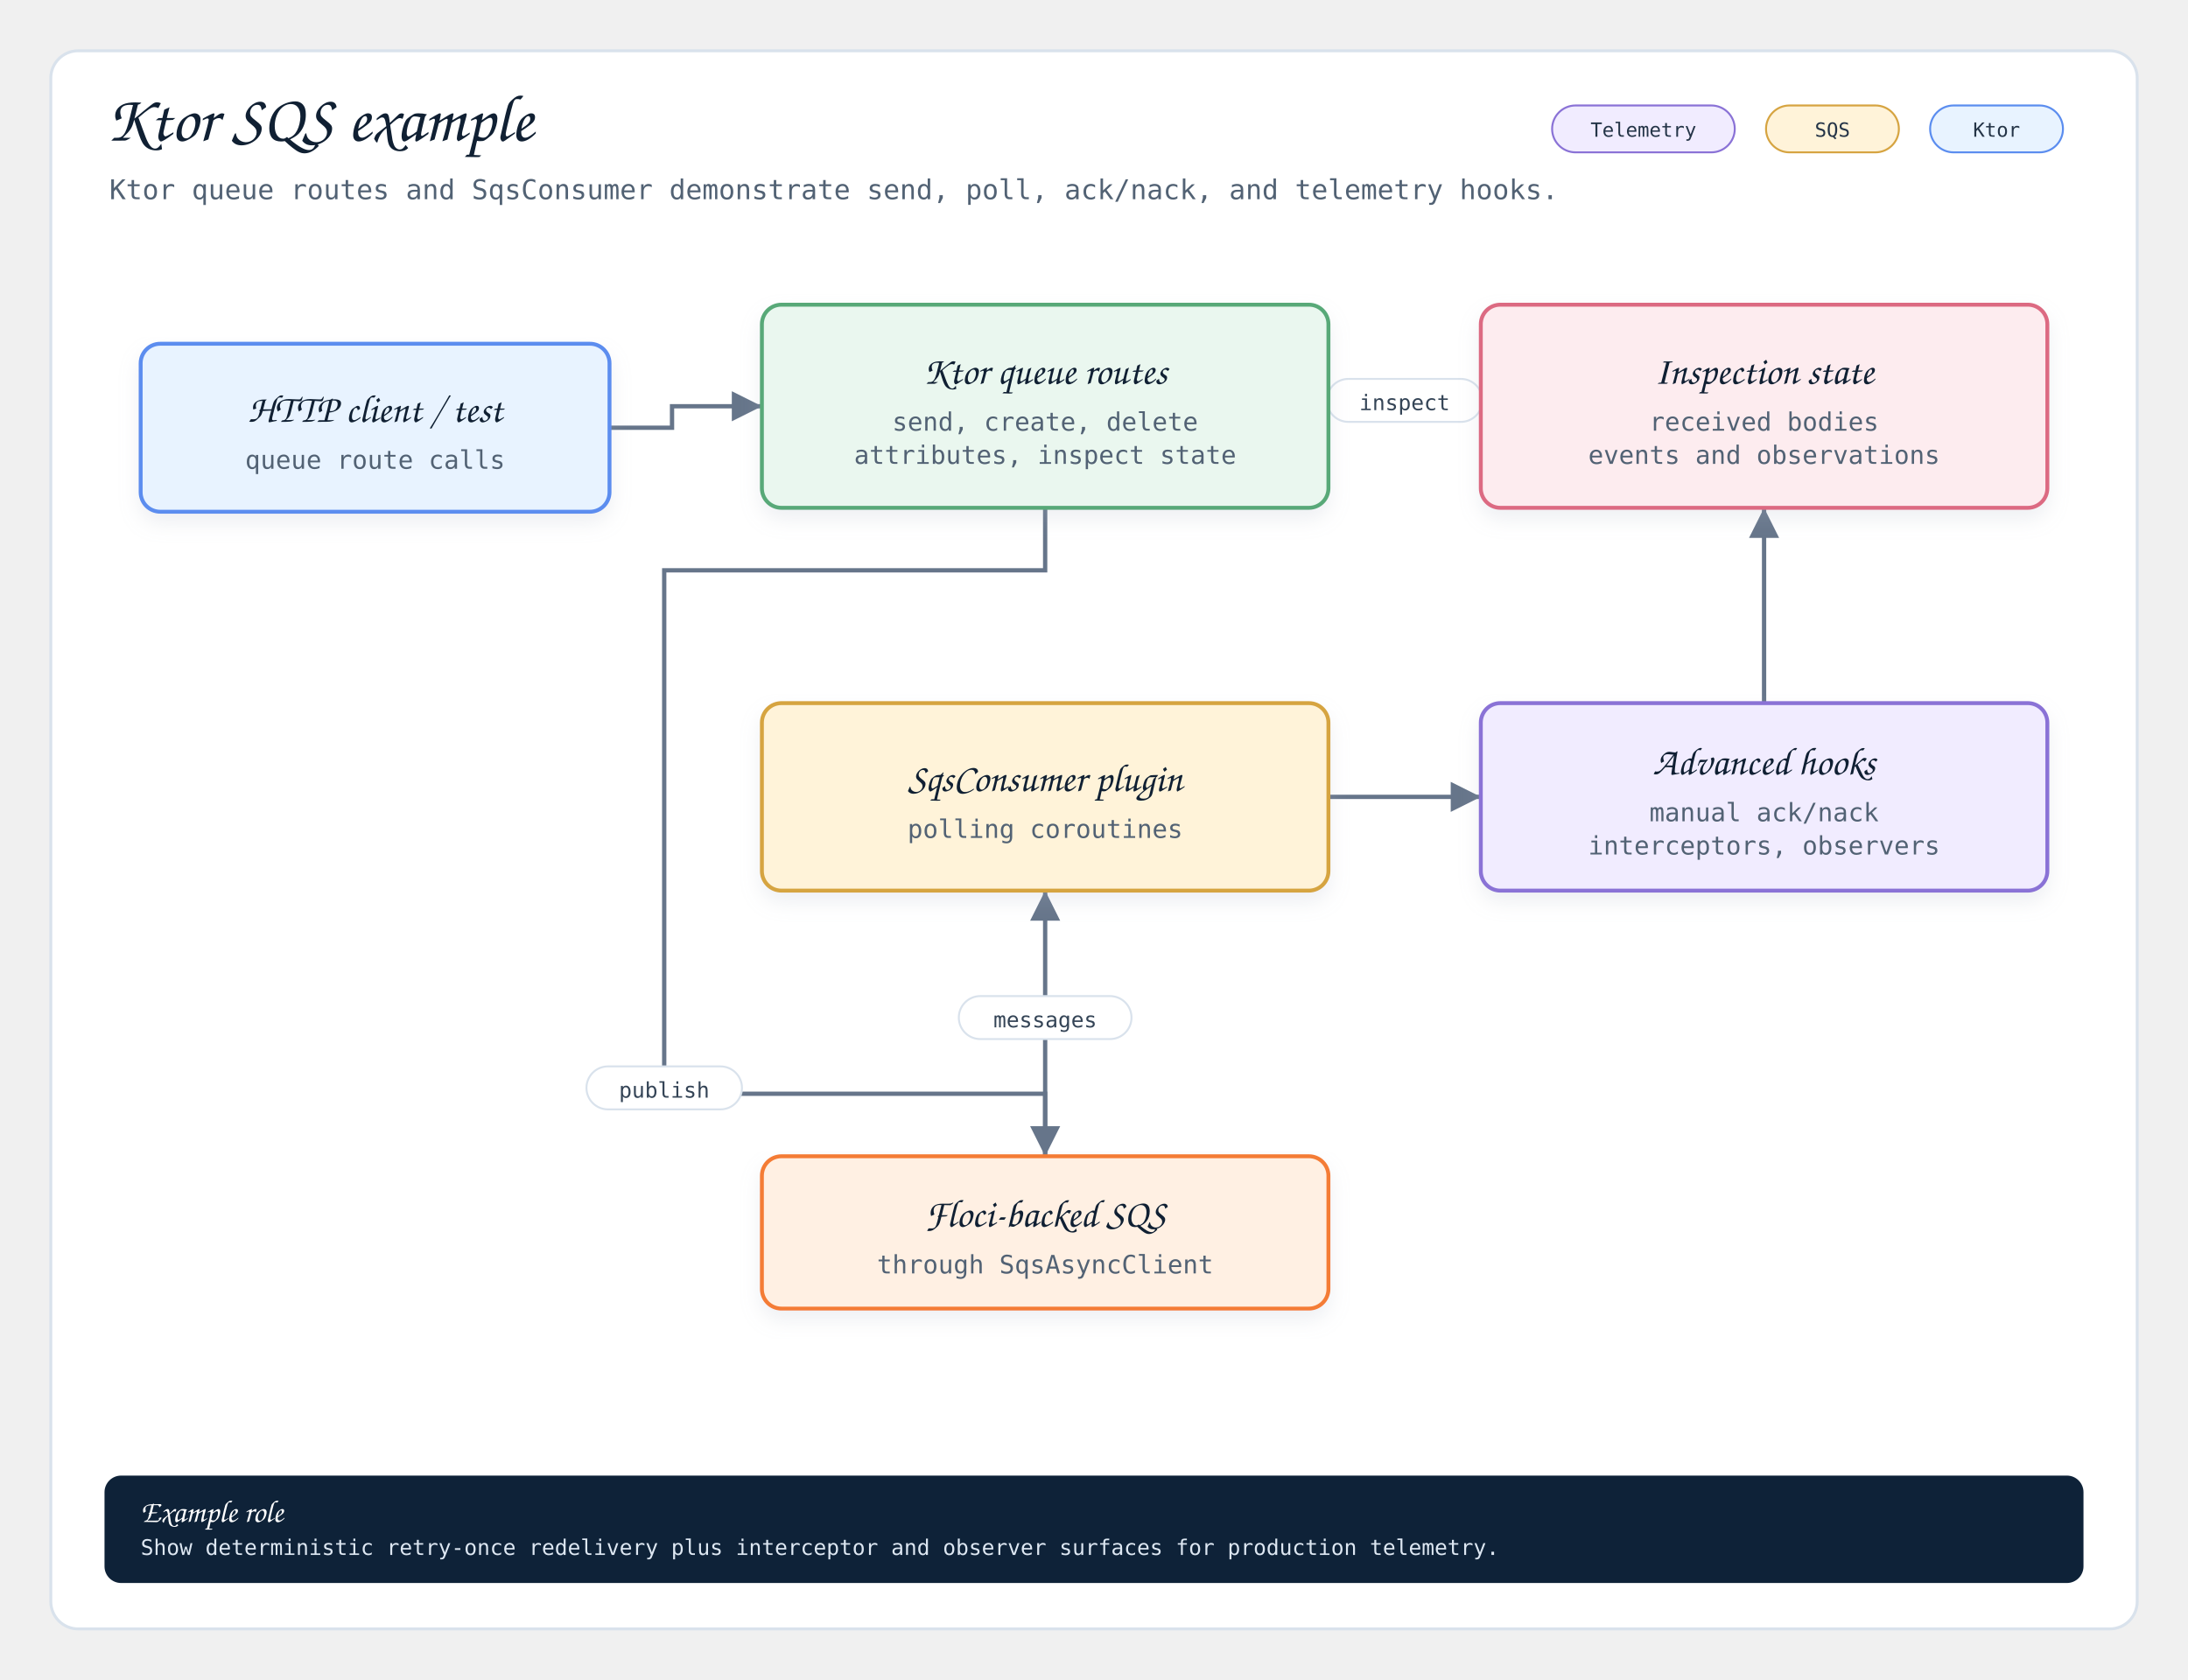
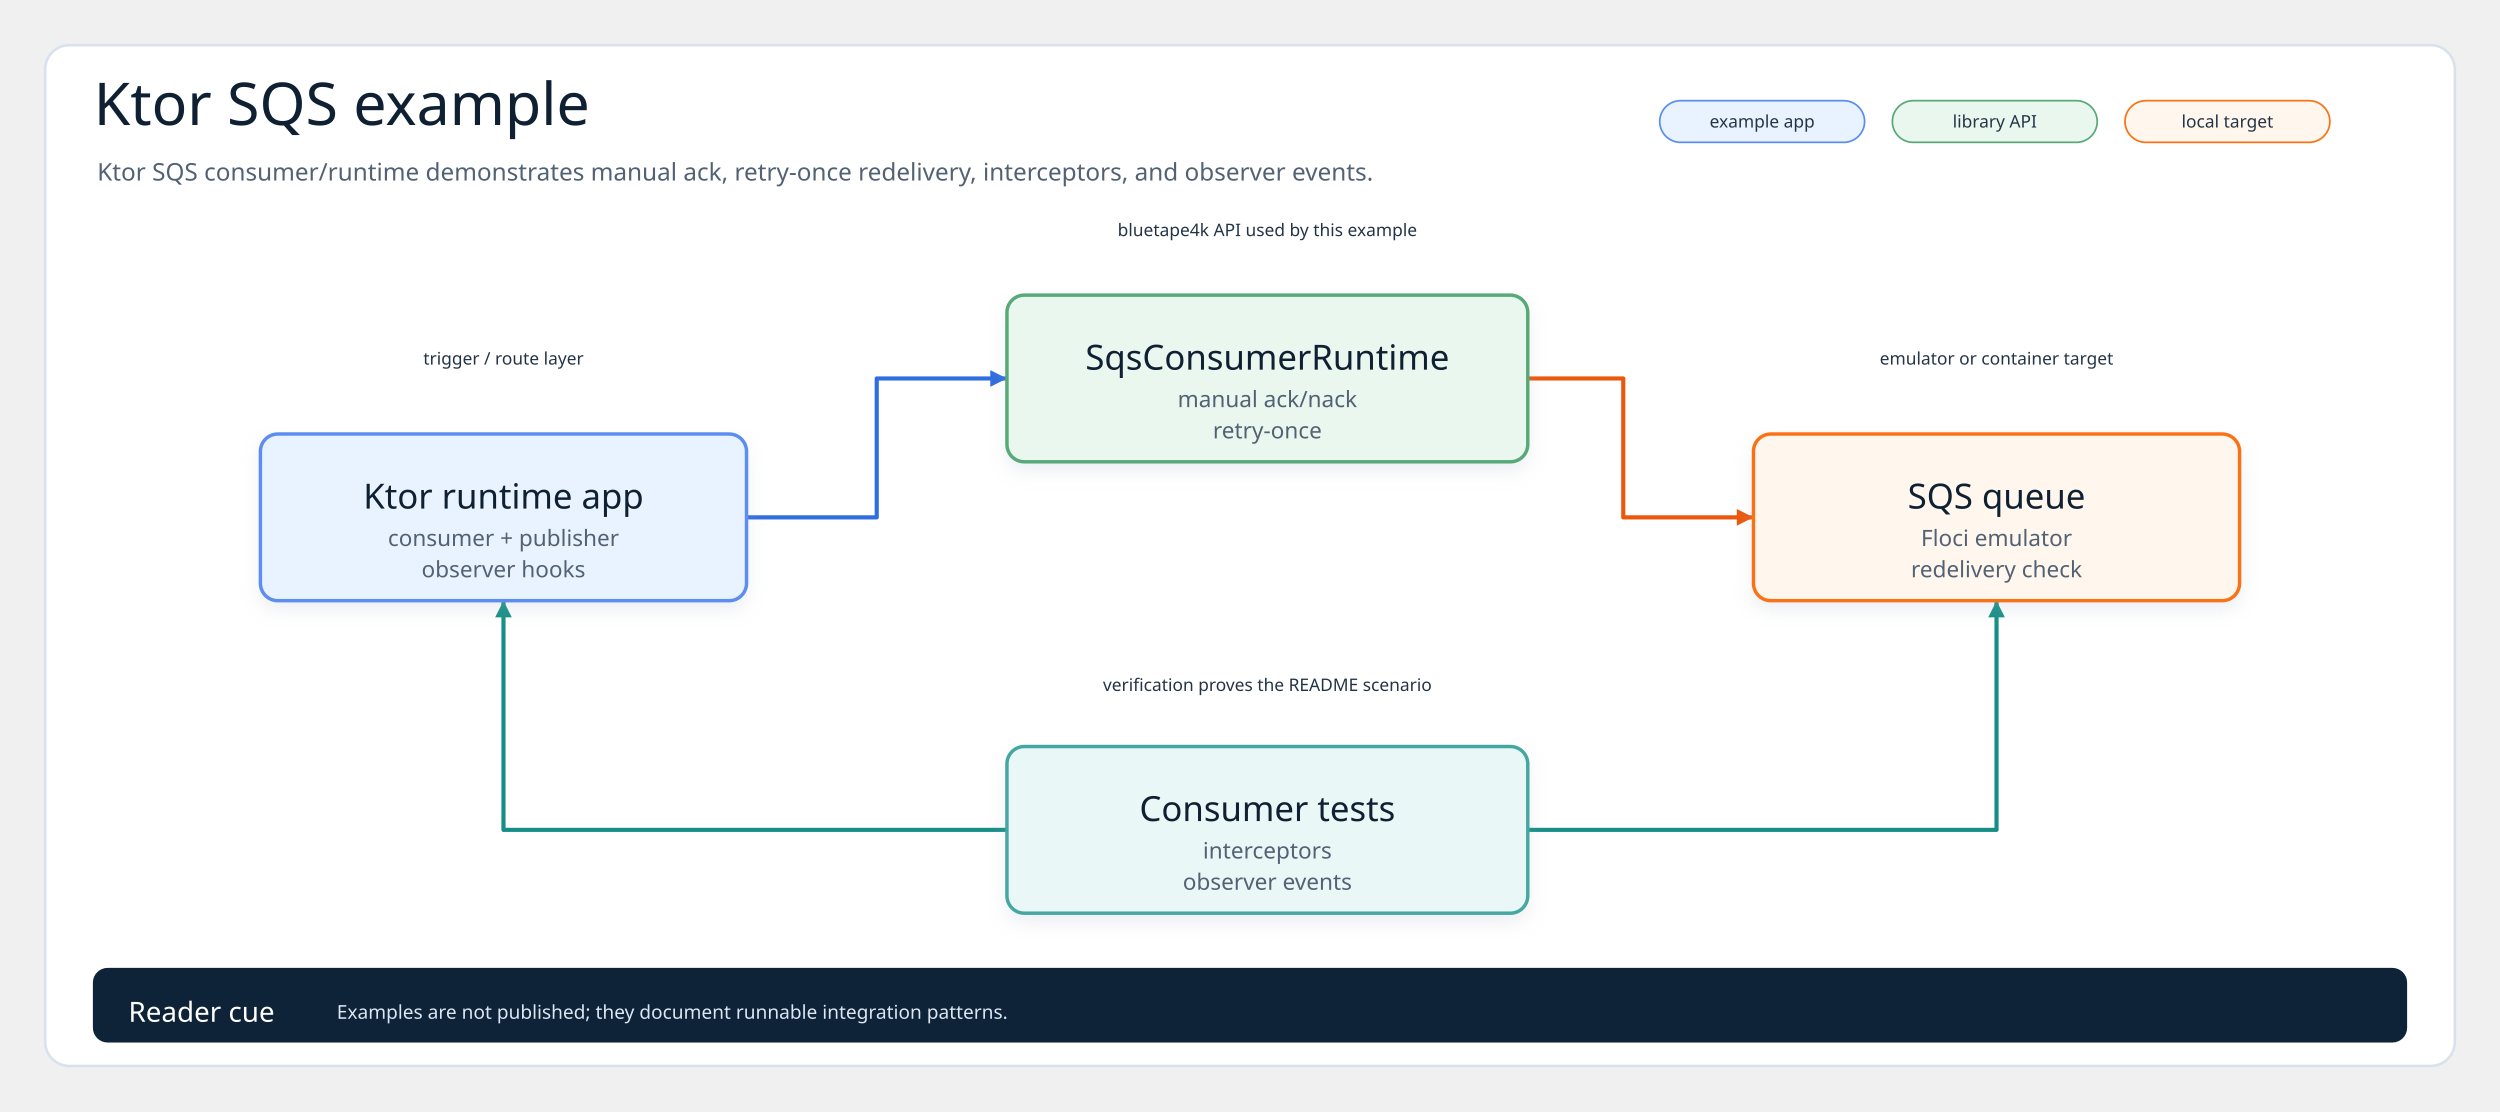
- <svg xmlns="http://www.w3.org/2000/svg" width="1120" height="860" viewBox="0 0 1120 860" role="img" aria-label="Ktor SQS example">
+ <svg xmlns="http://www.w3.org/2000/svg" width="1440" height="640" viewBox="0 0 1440 640" role="img" aria-label="Ktor SQS example">
  <defs>
-     <marker id="arrow" markerWidth="9" markerHeight="9" refX="8" refY="4.5" orient="auto" markerUnits="strokeWidth">
-       <path d="M1,1 L8,4.5 L1,8 Z" fill="#66758A" />
-     </marker>
    <filter id="shadow" x="-10%" y="-10%" width="120%" height="130%">
      <feDropShadow dx="0" dy="5" stdDeviation="5" flood-color="#AAB7C6" flood-opacity="0.20" />
    </filter>
  </defs>
  <style>
  svg{background:#F5F7FA}
  .frame{fill:#FFFFFF;stroke:#D9E2EC;stroke-width:1.5}
-   .title{font-family:"Architects Daughter","Comic Sans MS",cursive;font-size:34px;fill:#102033}
-   .subtitle,.detail,.footer-detail{font-family:"Comic Mono","SFMono-Regular",Menlo,monospace;fill:#526274}
+   .title{font-family:"Architects Daughter";font-size:34px;fill:#102033}
+   .seqTitle{font-family:"Architects Daughter";font-size:44px;fill:#102033}
+   .seqSubtitle{font-family:"Comic Mono";font-size:16px;fill:#526274}
+   .seqParticipantTitle{font-family:"Architects Daughter";font-size:24px;fill:#102033}
+   .seqParticipantDetail{font-family:"Comic Mono";font-size:13px;fill:#526274}
+   .subtitle,.detail,.tiny,.label{font-family:"Comic Mono";fill:#526274}
  .subtitle{font-size:14px}
-   .card-title{font-family:"Architects Daughter","Comic Sans MS",cursive;font-size:20px;fill:#102033}
+   .label{font-size:12px;fill:#344456}
+   .card-title{font-family:"Architects Daughter";font-size:20px;fill:#102033}
  .detail{font-size:13px}
-   .chip{font-family:"Comic Mono","SFMono-Regular",Menlo,monospace;font-size:10px;fill:#243447}
+   .tiny{font-size:10px}
+   .chip{font-family:"Comic Mono";font-size:10px;fill:#243447}
  .card{stroke-width:2;filter:url(#shadow)}
-   .edge{fill:none;stroke-width:2.2;marker-end:url(#arrow)}
-   .edge-label{font-family:"Comic Mono","SFMono-Regular",Menlo,monospace;font-size:11px;fill:#344456}
-   .label-bg{fill:#FFFFFF;stroke:#D9E2EC}
+   .edge{fill:none;stroke-width:2.4;stroke-linecap:round;stroke-linejoin:round}
+   .seq{fill:none;stroke-width:3;stroke-linecap:round;stroke-linejoin:round}
+   .seqReturn{fill:none;stroke-width:2.7;stroke-linecap:round;stroke-linejoin:round;stroke-dasharray:8 7}
+   .labelPill{fill:#FFFFFF;stroke:#D6E3EF;stroke-width:1.4}
+   .numberBadge{font-family:"Comic Mono";font-size:12px;fill:#FFFFFF}
+   .altBox{fill:#FFFFFF;fill-opacity:.44;stroke:#D6A441;stroke-width:1.8;stroke-dasharray:8 8}
+   .activation{stroke-width:1.4}
  .footer{fill:#0E2238;stroke:#0E2238}
-   .footer-title{font-family:"Architects Daughter","Comic Sans MS",cursive;font-size:16px;fill:#FFFFFF}
-   .footer-detail{font-size:11px;fill:#DDE7F2}
+   .footer-title{font-family:"Architects Daughter";font-size:16px;fill:#FFFFFF}
+   .footer-detail{font-family:"Comic Mono";font-size:11px;fill:#DDE7F2}
+   .seq-line{stroke:#CBD5E1;stroke-width:1.6;stroke-dasharray:6 8}
+   .bar-label{font-family:"Architects Daughter";font-size:17px;fill:#102033}
</style>
-   <rect x="26" y="26" width="1068" height="808" rx="14" class="frame" />
+   <defs>
+     <marker id="arrow-blue" viewBox="0 0 5 5" markerWidth="5" markerHeight="5" refX="4.5" refY="2.5" orient="auto" markerUnits="strokeWidth">
+       <path d="M 0.5 0.5 L 4.5 2.5 L 0.5 4.5 Z" fill="#2F6DE0" />
+     </marker>
+     <marker id="arrow-green" viewBox="0 0 5 5" markerWidth="5" markerHeight="5" refX="4.5" refY="2.5" orient="auto" markerUnits="strokeWidth">
+       <path d="M 0.5 0.5 L 4.5 2.5 L 0.5 4.5 Z" fill="#2F8B57" />
+     </marker>
+     <marker id="arrow-teal" viewBox="0 0 5 5" markerWidth="5" markerHeight="5" refX="4.5" refY="2.5" orient="auto" markerUnits="strokeWidth">
+       <path d="M 0.5 0.5 L 4.5 2.5 L 0.5 4.5 Z" fill="#168E86" />
+     </marker>
+     <marker id="arrow-amber" viewBox="0 0 5 5" markerWidth="5" markerHeight="5" refX="4.5" refY="2.5" orient="auto" markerUnits="strokeWidth">
+       <path d="M 0.5 0.5 L 4.5 2.5 L 0.5 4.5 Z" fill="#B98518" />
+     </marker>
+     <marker id="arrow-rose" viewBox="0 0 5 5" markerWidth="5" markerHeight="5" refX="4.5" refY="2.5" orient="auto" markerUnits="strokeWidth">
+       <path d="M 0.5 0.5 L 4.5 2.5 L 0.5 4.5 Z" fill="#C74E68" />
+     </marker>
+     <marker id="arrow-violet" viewBox="0 0 5 5" markerWidth="5" markerHeight="5" refX="4.5" refY="2.5" orient="auto" markerUnits="strokeWidth">
+       <path d="M 0.5 0.5 L 4.5 2.5 L 0.5 4.5 Z" fill="#7255C7" />
+     </marker>
+     <marker id="arrow-orange" viewBox="0 0 5 5" markerWidth="5" markerHeight="5" refX="4.5" refY="2.5" orient="auto" markerUnits="strokeWidth">
+       <path d="M 0.5 0.5 L 4.5 2.5 L 0.5 4.5 Z" fill="#EA580C" />
+     </marker>
+     <marker id="arrow-slate" viewBox="0 0 5 5" markerWidth="5" markerHeight="5" refX="4.5" refY="2.5" orient="auto" markerUnits="strokeWidth">
+       <path d="M 0.5 0.5 L 4.5 2.5 L 0.5 4.5 Z" fill="#475569" />
+     </marker>
+   </defs>
+   <rect x="26" y="26" width="1388" height="588" rx="14" class="frame" />
  <text class="title" x="54" y="72">Ktor SQS example</text>
-   <text class="subtitle" x="56" y="102">Ktor queue routes and SqsConsumer demonstrate send, poll, ack/nack, and telemetry hooks.</text>
-   <rect x="988" y="54" width="68" height="24" rx="12" fill="#E8F3FF" stroke="#5B8DEF" />
-   <text class="chip" x="1022" y="70" text-anchor="middle">Ktor</text>
-   <rect x="904" y="54" width="68" height="24" rx="12" fill="#FFF3D9" stroke="#D6A441" />
-   <text class="chip" x="938" y="70" text-anchor="middle">SQS</text>
-   <rect x="794.5" y="54" width="93.5" height="24" rx="12" fill="#F1ECFF" stroke="#8A72D6" />
-   <text class="chip" x="841.25" y="70" text-anchor="middle">Telemetry</text>
+   <text class="subtitle" x="56" y="104">Ktor SQS consumer/runtime demonstrates manual ack, retry-once redelivery, interceptors, and observer events.</text>
  <g>
-     <g>
-       <path class="edge" d="M312 219 L344 219 L344 208 L390 208" stroke="#66758A" />
-     </g>
-     <g>
-       <path class="edge" d="M535 260 L535 292 L340 292 L340 560 L535 560 L535 592" stroke="#66758A" />
-       <rect class="label-bg" x="300.2" y="546" width="79.6" height="22" rx="11" />
-       <text class="edge-label" x="340" y="562" text-anchor="middle">publish</text>
-     </g>
-     <g>
-       <path class="edge" d="M535 592 L535 560 L535 560 L535 456" stroke="#66758A" />
-       <rect class="label-bg" x="490.8" y="510" width="88.4" height="22" rx="11" />
-       <text class="edge-label" x="535" y="526" text-anchor="middle">messages</text>
-     </g>
-     <g>
-       <path class="edge" d="M680 408 L712 408 L712 408 L758 408" stroke="#66758A" />
-     </g>
-     <g>
-       <path class="edge" d="M903 360 L903 328 L903 328 L903 260" stroke="#66758A" />
-     </g>
-     <g>
-       <path class="edge" d="M680 208 L712 208 L712 208 L758 208" stroke="#66758A" />
-       <rect class="label-bg" x="679.2" y="194" width="79.6" height="22" rx="11" />
-       <text class="edge-label" x="719" y="210" text-anchor="middle">inspect</text>
-     </g>
+     <rect x="956" y="58" width="118" height="24" rx="12" fill="#E8F3FF" stroke="#5B8DEF" />
+     <text class="chip" x="1015.0" y="70" text-anchor="middle" dominant-baseline="middle">example app</text>
  </g>
-   <g id="client">
-     <rect class="card" x="72" y="176" width="240" height="86" rx="10" fill="#E8F3FF" stroke="#5B8DEF" />
-     <text class="card-title" x="192" y="216" text-anchor="middle">HTTP client / test</text>
-     <text class="detail" x="192" y="240" text-anchor="middle">queue route calls</text>
+   <g>
+     <rect x="1090" y="58" width="118" height="24" rx="12" fill="#EAF7EF" stroke="#58A978" />
+     <text class="chip" x="1149.0" y="70" text-anchor="middle" dominant-baseline="middle">library API</text>
  </g>
+   <g>
+     <rect x="1224" y="58" width="118" height="24" rx="12" fill="#FFF7ED" stroke="#F97316" />
+     <text class="chip" x="1283.0" y="70" text-anchor="middle" dominant-baseline="middle">local target</text>
+   </g>
+   <text class="chip" x="290" y="210" text-anchor="middle">trigger / route layer</text>
+   <text class="chip" x="730" y="136" text-anchor="middle">bluetape4k API used by this example</text>
+   <text class="chip" x="1150" y="210" text-anchor="middle">emulator or container target</text>
+   <text class="chip" x="730" y="398" text-anchor="middle">verification proves the README scenario</text>
  <g id="routes">
-     <rect class="card" x="390" y="156" width="290" height="104" rx="10" fill="#EAF7EF" stroke="#58A978" />
-     <text class="card-title" x="535" y="196.5" text-anchor="middle">Ktor queue routes</text>
-     <text class="detail" x="535" y="220.5" text-anchor="middle">send, create, delete</text>
-     <text class="detail" x="535" y="237.5" text-anchor="middle">attributes, inspect state</text>
+     <path class="edge" d="M 430.0 298.0 L 505.0 298.0 L 505.0 218.0 L 580.0 218.0" stroke="#2F6DE0" marker-end="url(#arrow-blue)" />
+     <path class="edge" d="M 880.0 218.0 L 935.0 218.0 L 935.0 298.0 L 1010.0 298.0" stroke="#EA580C" marker-end="url(#arrow-orange)" />
+     <path class="edge" d="M 580.0 478.0 L 290.0 478.0 L 290.0 346.0" stroke="#168E86" marker-end="url(#arrow-teal)" />
+     <path class="edge" d="M 880.0 478.0 L 1150.0 478.0 L 1150.0 346.0" stroke="#168E86" marker-end="url(#arrow-teal)" />
  </g>
-   <g id="plugin">
-     <rect class="card" x="390" y="360" width="290" height="96" rx="10" fill="#FFF3D9" stroke="#D6A441" />
-     <text class="card-title" x="535" y="405" text-anchor="middle">SqsConsumer plugin</text>
-     <text class="detail" x="535" y="429" text-anchor="middle">polling coroutines</text>
+   <g id="route">
+     <rect class="card" x="150.0" y="250.0" width="280.0" height="96.0" rx="10" fill="#E8F3FF" stroke="#5B8DEF" />
+     <text class="card-title" x="290.0" y="286.0" text-anchor="middle" dominant-baseline="middle">Ktor runtime app</text>
+     <text class="detail" x="290.0" y="310.0" text-anchor="middle" dominant-baseline="middle">consumer + publisher</text>
+     <text class="detail" x="290.0" y="328.0" text-anchor="middle" dominant-baseline="middle">observer hooks</text>
  </g>
-   <g id="hooks">
-     <rect class="card" x="758" y="360" width="290" height="96" rx="10" fill="#F1ECFF" stroke="#8A72D6" />
-     <text class="card-title" x="903" y="396.5" text-anchor="middle">Advanced hooks</text>
-     <text class="detail" x="903" y="420.5" text-anchor="middle">manual ack/nack</text>
-     <text class="detail" x="903" y="437.5" text-anchor="middle">interceptors, observers</text>
+   <g id="module">
+     <rect class="card" x="580.0" y="170.0" width="300.0" height="96.0" rx="10" fill="#EAF7EF" stroke="#58A978" />
+     <text class="card-title" x="730.0" y="206.0" text-anchor="middle" dominant-baseline="middle">SqsConsumerRuntime</text>
+     <text class="detail" x="730.0" y="230.0" text-anchor="middle" dominant-baseline="middle">manual ack/nack</text>
+     <text class="detail" x="730.0" y="248.0" text-anchor="middle" dominant-baseline="middle">retry-once</text>
  </g>
-   <g id="store">
-     <rect class="card" x="758" y="156" width="290" height="104" rx="10" fill="#FDECEF" stroke="#DC6B82" />
-     <text class="card-title" x="903" y="196.5" text-anchor="middle">Inspection state</text>
-     <text class="detail" x="903" y="220.5" text-anchor="middle">received bodies</text>
-     <text class="detail" x="903" y="237.5" text-anchor="middle">events and observations</text>
+   <g id="service">
+     <rect class="card" x="1010.0" y="250.0" width="280.0" height="96.0" rx="10" fill="#FFF7ED" stroke="#F97316" />
+     <text class="card-title" x="1150.0" y="286.0" text-anchor="middle" dominant-baseline="middle">SQS queue</text>
+     <text class="detail" x="1150.0" y="310.0" text-anchor="middle" dominant-baseline="middle">Floci emulator</text>
+     <text class="detail" x="1150.0" y="328.0" text-anchor="middle" dominant-baseline="middle">redelivery check</text>
  </g>
-   <g id="sqs">
-     <rect class="card" x="390" y="592" width="290" height="78" rx="10" fill="#FFF0E3" stroke="#F47B36" />
-     <text class="card-title" x="535" y="628" text-anchor="middle">Floci-backed SQS</text>
-     <text class="detail" x="535" y="652" text-anchor="middle">through SqsAsyncClient</text>
+   <g id="tests">
+     <rect class="card" x="580.0" y="430.0" width="300.0" height="96.0" rx="10" fill="#E9F7F6" stroke="#45A7A1" />
+     <text class="card-title" x="730.0" y="466.0" text-anchor="middle" dominant-baseline="middle">Consumer tests</text>
+     <text class="detail" x="730.0" y="490.0" text-anchor="middle" dominant-baseline="middle">interceptors</text>
+     <text class="detail" x="730.0" y="508.0" text-anchor="middle" dominant-baseline="middle">observer events</text>
  </g>
-   <rect class="footer" x="54" y="756" width="1012" height="54" rx="8" />
-   <text class="footer-title" x="72" y="775" dominant-baseline="middle">Example role</text>
-   <text class="footer-detail" x="72" y="793" dominant-baseline="middle">Show deterministic retry-once redelivery plus interceptor and observer surfaces for production telemetry.</text>
+   <rect class="footer" x="54" y="558" width="1332" height="42" rx="8" />
+   <text class="footer-title" x="74" y="583" dominant-baseline="middle">Reader cue</text>
+   <text class="footer-detail" x="194" y="583" dominant-baseline="middle">Examples are not published; they document runnable integration patterns.</text>
</svg>
